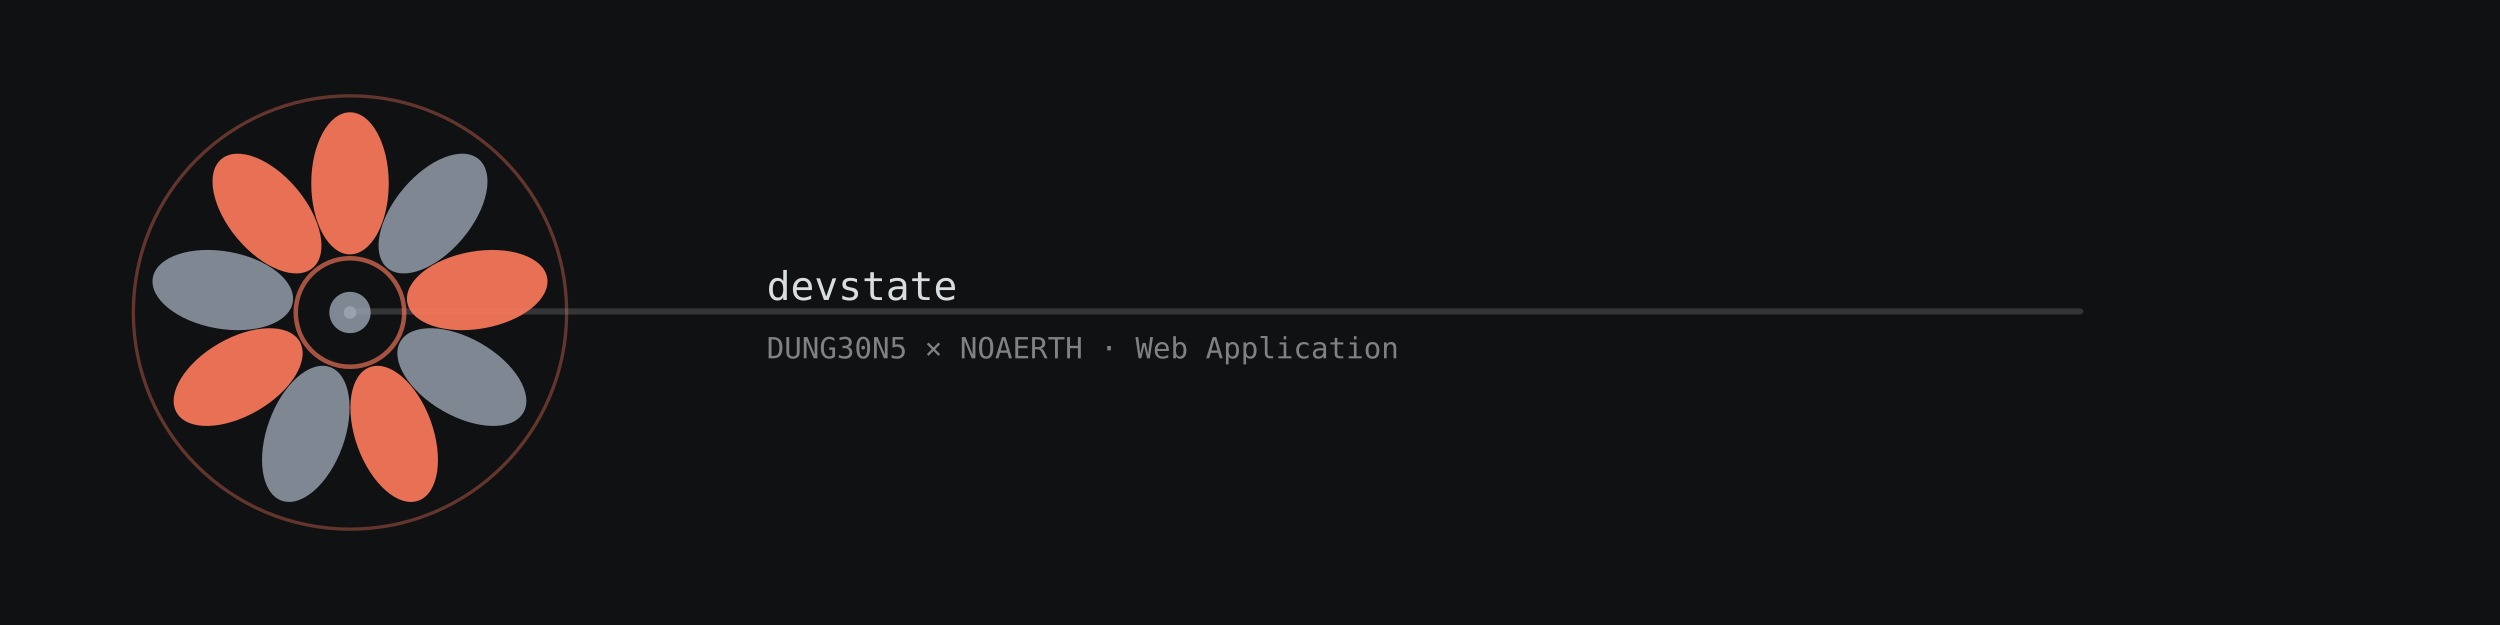
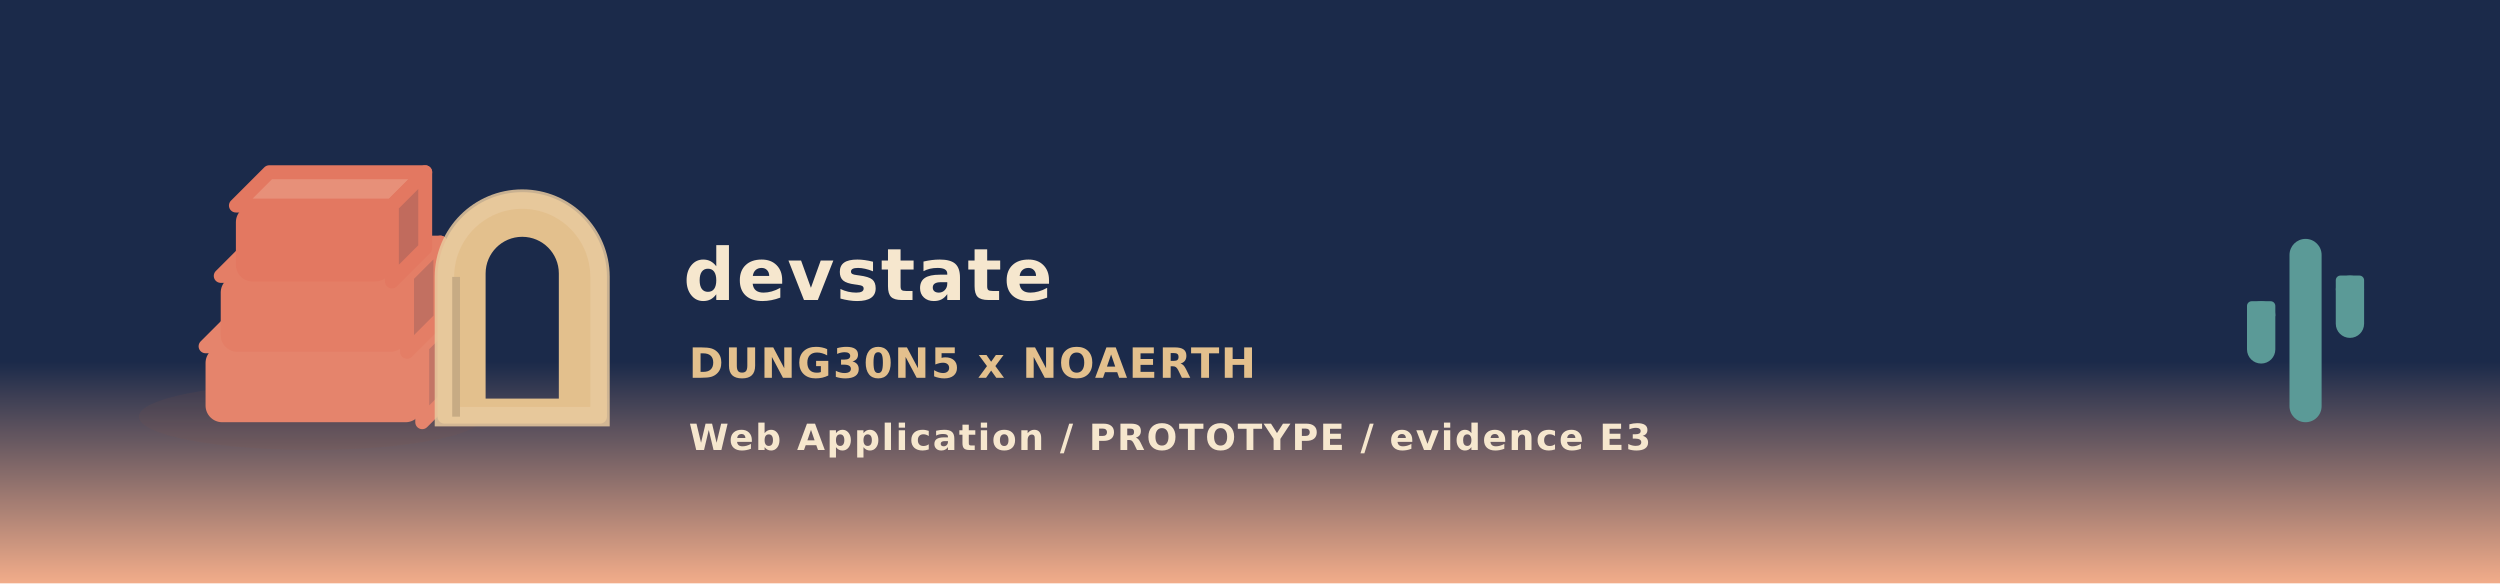
- <svg xmlns="http://www.w3.org/2000/svg" viewBox="0 0 1200 300" width="1200" height="300" role="img" aria-label="devstate identity object">
-   <rect width="1200" height="300" fill="#0f1113" />
-   <defs>
-     <linearGradient id="gft" x1="0" y1="0" x2="1" y2="1">
-       <stop offset="0%" stop-color="#ff7a5c" />
-       <stop offset="100%" stop-color="#9aa5b1" />
-     </linearGradient>
-   </defs>
-   <rect x="168.00" y="148.00" width="832.00" height="3.00" rx="2.00" fill="rgba(241,243,245,0.160)" opacity="1.00" />
+ <svg xmlns="http://www.w3.org/2000/svg" width="900" height="210" viewBox="0 0 900 210" role="img" aria-label="devstate - identity object">
+   <linearGradient id="skyf" x1="0" y1="0" x2="0" y2="1">
+     <stop offset="0" stop-color="#1b2a4a" />
+     <stop offset="0.62" stop-color="#1b2a4a" />
+     <stop offset="1" stop-color="#f3ad8a" />
+   </linearGradient>
+   <rect width="900" height="210" fill="url(#skyf)" />
+   <rect x="0" y="352" width="900" height="-142" fill="#e3c08d" />
+   <rect x="0" y="352" width="900" height="3" fill="#e6c596" />
+   <ellipse cx="112" cy="150" rx="62" ry="12" fill="rgba(138,90,68,0.11)" />
  <g>
-     <ellipse cx="168.00" cy="88.00" rx="18.60" ry="34.10" fill="rgba(255,122,92,0.900)" opacity="1.00" transform="rotate(0.0 168.00 88.00)" />
-     <ellipse cx="207.85" cy="102.51" rx="18.60" ry="34.10" fill="rgba(154,165,177,0.800)" opacity="1.00" transform="rotate(40.0 207.85 102.51)" />
-     <ellipse cx="229.06" cy="139.23" rx="18.60" ry="34.10" fill="rgba(255,122,92,0.900)" opacity="1.00" transform="rotate(80.0 229.06 139.23)" />
-     <ellipse cx="221.69" cy="181.00" rx="18.60" ry="34.10" fill="rgba(154,165,177,0.800)" opacity="1.00" transform="rotate(120.0 221.69 181.00)" />
-     <ellipse cx="189.21" cy="208.26" rx="18.60" ry="34.10" fill="rgba(255,122,92,0.900)" opacity="1.00" transform="rotate(160.0 189.21 208.26)" />
-     <ellipse cx="146.79" cy="208.26" rx="18.60" ry="34.10" fill="rgba(154,165,177,0.800)" opacity="1.00" transform="rotate(200.0 146.79 208.26)" />
-     <ellipse cx="114.31" cy="181.00" rx="18.60" ry="34.10" fill="rgba(255,122,92,0.900)" opacity="1.00" transform="rotate(240.0 114.31 181.00)" />
-     <ellipse cx="106.94" cy="139.23" rx="18.60" ry="34.10" fill="rgba(154,165,177,0.800)" opacity="1.00" transform="rotate(280.0 106.94 139.23)" />
-     <ellipse cx="128.15" cy="102.51" rx="18.60" ry="34.10" fill="rgba(255,122,92,0.900)" opacity="1.00" transform="rotate(320.0 128.15 102.51)" />
-     <circle cx="168.00" cy="150.00" r="26.04" fill="none" stroke="rgba(255,122,92,0.900)" stroke-width="2.17" opacity="0.70" />
-     <circle cx="168.00" cy="150.00" r="9.92" fill="rgba(154,165,177,0.800)" opacity="1.00" />
-     <animate attributeName="opacity" values="0.25;1.0;0.25" dur="16.2s" begin="0s" repeatCount="indefinite" />
+     <path d="M74,124.67 L152,124.67 L164,112.67 L86,112.67 Z" fill="#e99a82" stroke="#e5846c" stroke-width="5" stroke-linejoin="round" />
+     <path d="M152,124.67 L164,112.67 L164,140 L152,152 Z" fill="#c37566" stroke="#e5846c" stroke-width="5" stroke-linejoin="round" />
+     <rect x="74" y="124.67" width="78" height="27.33" rx="6" fill="#e5846c" />
+     <path d="M79.46,99.33 L146.54,99.33 L158.54,87.33 L91.46,87.33 Z" fill="#e8957d" stroke="#e47e66" stroke-width="5" stroke-linejoin="round" />
+     <path d="M146.54,99.33 L158.54,87.33 L158.54,114.67 L146.54,126.67 Z" fill="#c27061" stroke="#e47e66" stroke-width="5" stroke-linejoin="round" />
+     <rect x="79.46" y="99.33" width="67.08" height="27.33" rx="6" fill="#e47e66" />
+     <path d="M84.92,74 L141.08,74 L153.08,62 L96.92,62 Z" fill="#e79079" stroke="#e37861" stroke-width="5" stroke-linejoin="round" />
+     <path d="M141.08,74 L153.08,62 L153.08,89.33 L141.08,101.33 Z" fill="#c16b5d" stroke="#e37861" stroke-width="5" stroke-linejoin="round" />
+     <rect x="84.92" y="74" width="56.16" height="27.33" rx="6" fill="#e37861" />
+     <animate attributeName="opacity" values="0.72;1;0.72" dur="6s" begin="0s" repeatCount="indefinite" />
  </g>
-   <g>
-     <ellipse cx="168.00" cy="88.00" rx="18.60" ry="34.10" fill="none" opacity="1.00" transform="rotate(0.0 168.00 88.00)" />
-     <ellipse cx="207.85" cy="102.51" rx="18.60" ry="34.10" fill="none" opacity="1.00" transform="rotate(40.0 207.85 102.51)" />
-     <ellipse cx="229.06" cy="139.23" rx="18.60" ry="34.10" fill="none" opacity="1.00" transform="rotate(80.0 229.06 139.23)" />
-     <ellipse cx="221.69" cy="181.00" rx="18.60" ry="34.10" fill="none" opacity="1.00" transform="rotate(120.0 221.69 181.00)" />
-     <ellipse cx="189.21" cy="208.26" rx="18.60" ry="34.10" fill="none" opacity="1.00" transform="rotate(160.0 189.21 208.26)" />
-     <ellipse cx="146.79" cy="208.26" rx="18.60" ry="34.10" fill="none" opacity="1.00" transform="rotate(200.0 146.79 208.26)" />
-     <ellipse cx="114.31" cy="181.00" rx="18.60" ry="34.10" fill="none" opacity="1.00" transform="rotate(240.0 114.31 181.00)" />
-     <ellipse cx="106.94" cy="139.23" rx="18.60" ry="34.10" fill="none" opacity="1.00" transform="rotate(280.0 106.94 139.23)" />
-     <ellipse cx="128.15" cy="102.51" rx="18.60" ry="34.10" fill="none" opacity="1.00" transform="rotate(320.0 128.15 102.51)" />
-     <circle cx="168.00" cy="150.00" r="26.04" fill="none" stroke="none" stroke-width="2.17" opacity="0.70" />
-     <circle cx="168.00" cy="150.00" r="9.92" fill="none" opacity="1.00" />
-     <animateTransform attributeName="transform" type="rotate" values="0.0 0.00 0.00 360.0 0.00 0.00" dur="32.4s" begin="0s" repeatCount="indefinite" />
-   </g>
-   <g>
-     <circle cx="168.00" cy="150.00" r="104.00" fill="none" stroke="rgba(255,122,92,0.350)" stroke-width="1.60" opacity="1.00" />
-     <animate attributeName="opacity" values="0.25;1.0;0.25" dur="16.2s" begin="0s" repeatCount="indefinite" />
-   </g>
-   <circle cx="168" cy="150" r="3" fill="rgba(154,165,177,0.900)">
-     <animate attributeName="opacity" values="0.35;0.95;0.35" dur="16.2s" begin="0s" repeatCount="indefinite" />
-   </circle>
-   <text x="368" y="144" font-family="ui-monospace,Menlo,monospace" font-size="19" fill="rgba(241,243,245,0.900)">devstate</text>
-   <text x="368" y="172" font-family="ui-monospace,Menlo,monospace" font-size="14" fill="rgba(241,243,245,0.500)">DUNG30N5 × NOAERTH · Web Application</text>
+   <path d="M160,150 L160,99.68 A28,28 0 0 1 216,99.68 L216,150 Z M172.32,146 L172.32,98.43 A15.68,15.68 0 0 1 203.68,98.43 L203.68,146 Z" fill="#e3c08d" fill-rule="evenodd" stroke="#e3c08d" stroke-width="5" stroke-linejoin="round" />
+   <path d="M160,150 L160,99.68 A28,28 0 0 1 216,99.68 L216,150 Z" fill="none" stroke="#e8c99d" stroke-width="7" stroke-linecap="round" opacity="0.85" />
+   <rect x="162.8" y="99.68" width="2.8" height="50.32" fill="#c7ab84" />
+   <text x="246" y="108" font-family="Verdana,DejaVu Sans,sans-serif" font-size="26" font-weight="700" letter-spacing="0.6" fill="#f6e7ce" text-anchor="start">devstate</text>
+   <text x="248" y="136" font-family="Verdana,DejaVu Sans,sans-serif" font-size="15" font-weight="700" letter-spacing="0.6" fill="#e3c08d" text-anchor="start">DUNG30N5 x NOAERTH</text>
+   <text x="248" y="162" font-family="Verdana,DejaVu Sans,sans-serif" font-size="13" font-weight="700" letter-spacing="0.6" fill="#f6e7ce" text-anchor="start">Web Application  /  PROTOTYPE  /  evidence E3</text>
+   <rect x="824.22" y="86" width="11.56" height="66" rx="5.78" fill="#5b9a97" />
+   <rect x="808.92" y="108.44" width="10.2" height="22.44" rx="5.1" fill="#5b9a97" />
+   <rect x="808.92" y="108.44" width="10.2" height="6.6" rx="1.7" fill="#5b9a97" />
+   <rect x="840.88" y="99.2" width="10.2" height="22.44" rx="5.1" fill="#5b9a97" />
+   <rect x="840.88" y="99.2" width="10.2" height="6.6" rx="1.7" fill="#5b9a97" />
</svg>
